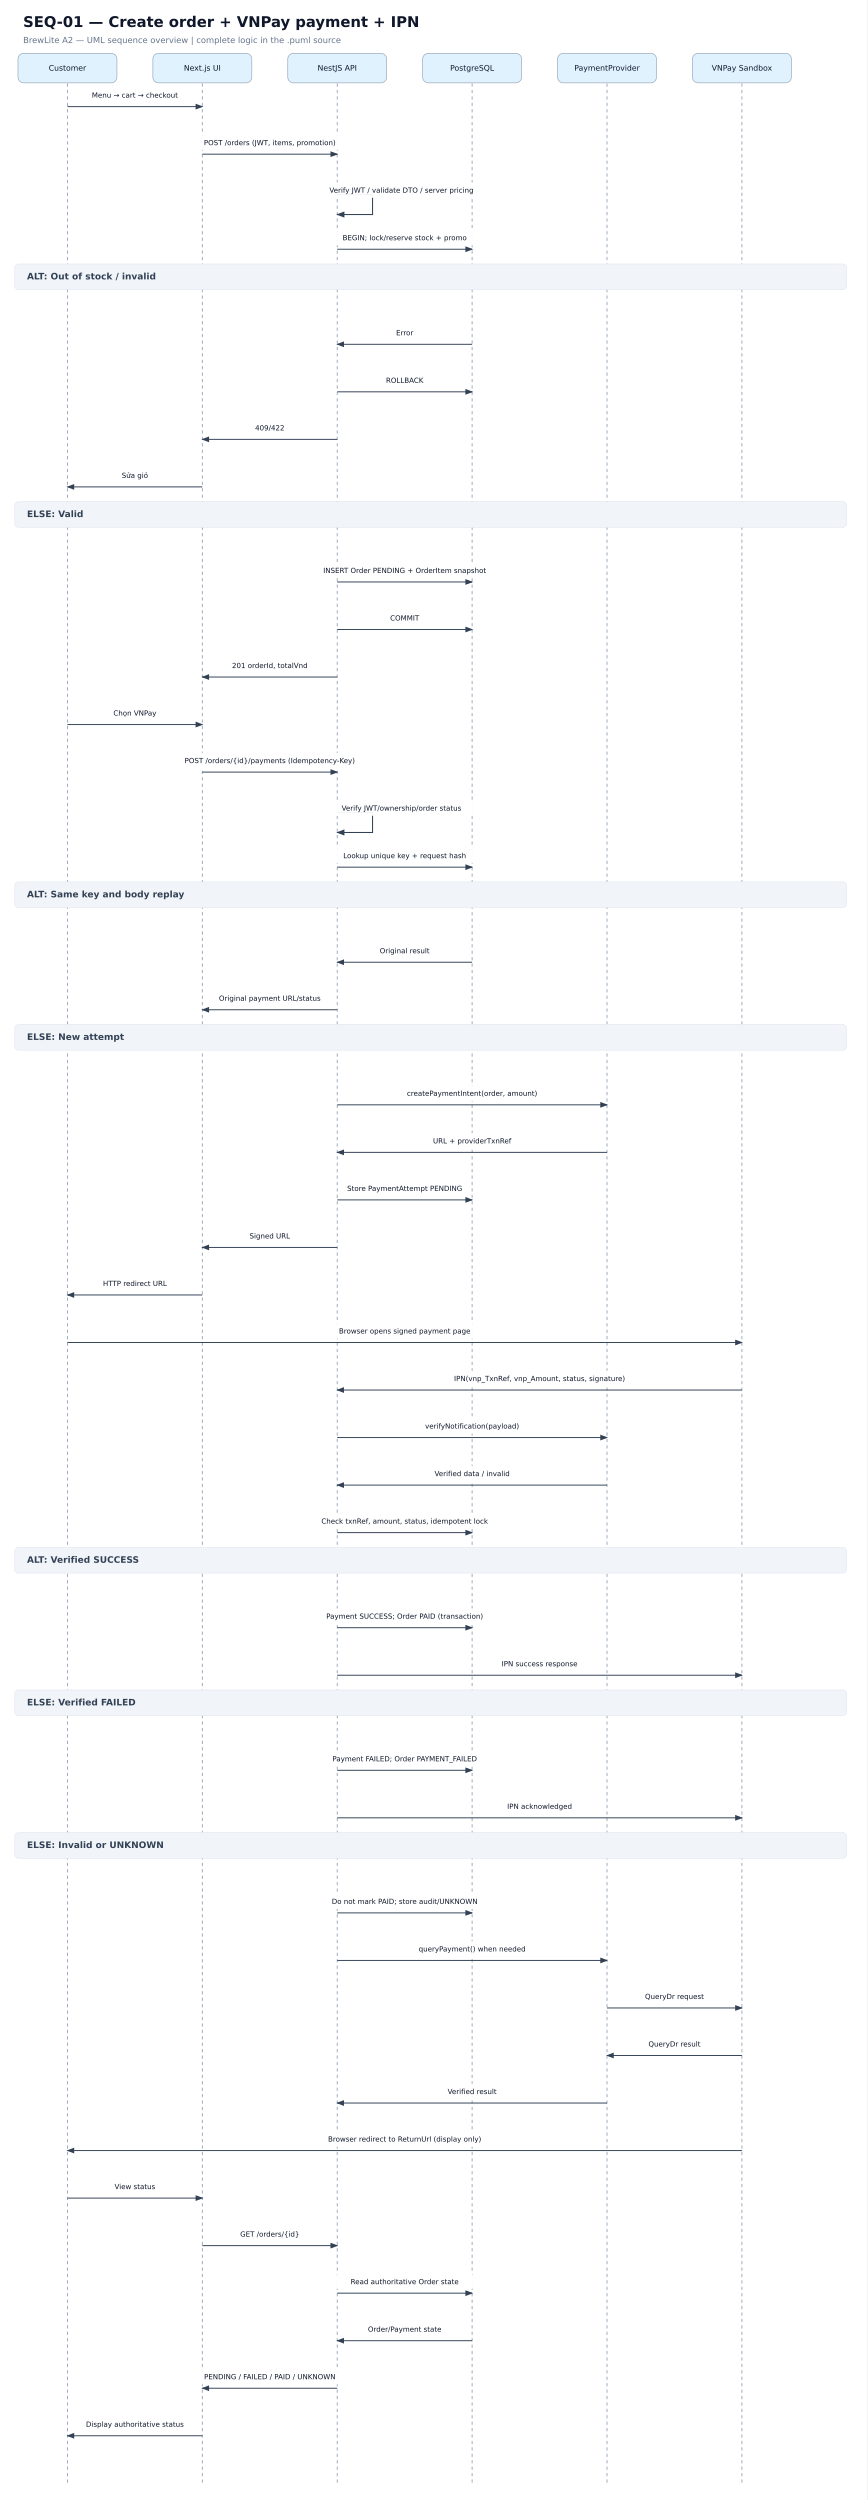
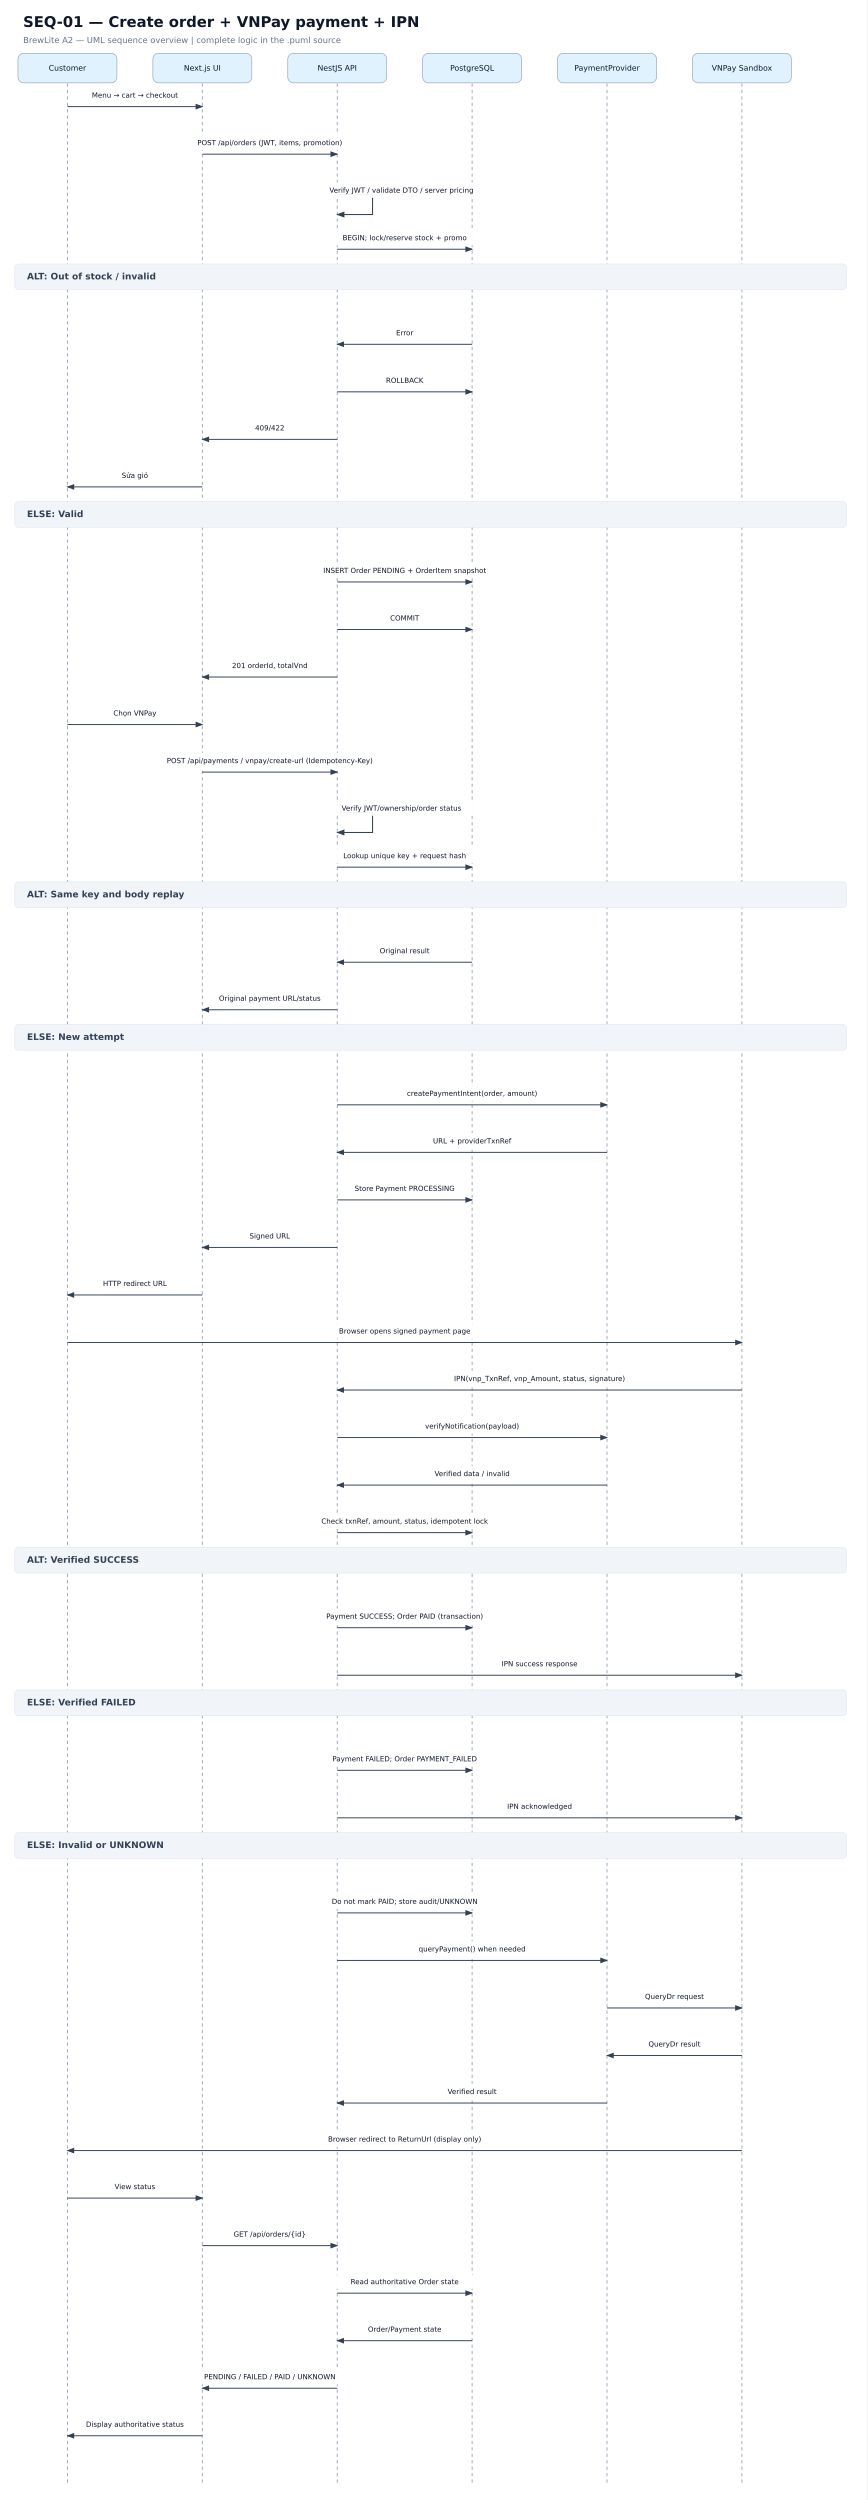
<svg xmlns="http://www.w3.org/2000/svg" width="1350" height="3892" viewBox="0 0 1350 3892">
  <defs>
    <marker id="ar" markerWidth="8" markerHeight="8" refX="7" refY="3" orient="auto">
      <path d="M0,0 L8,3 L0,6 z" fill="#334155" />
    </marker>
  </defs>
  <rect width="100%" height="100%" fill="#fff" />
  <text x="36" y="42" font-size="23" fill="#0f172a" font-family="DejaVu Sans" font-weight="700">SEQ-01 — Create order + VNPay payment + IPN</text>
  <text x="36" y="67" font-family="DejaVu Sans" fill="#64748b" font-size="13">BrewLite A2 — UML sequence overview | complete logic in the .puml source</text>
  <rect x="28" y="83" width="154" height="46" rx="9" fill="#e0f2fe" stroke="#94a3b8" />
  <text x="105" y="110" font-family="DejaVu Sans" font-size="12" text-anchor="middle" fill="#0f172a">Customer</text>
  <path d="M105 130 V3867" stroke="#94a3b8" stroke-width="1.4" stroke-dasharray="5,5" />
  <rect x="238" y="83" width="154" height="46" rx="9" fill="#e0f2fe" stroke="#94a3b8" />
  <text x="315" y="110" font-family="DejaVu Sans" font-size="12" text-anchor="middle" fill="#0f172a">Next.js UI</text>
  <path d="M315 130 V3867" stroke="#94a3b8" stroke-width="1.4" stroke-dasharray="5,5" />
  <rect x="448" y="83" width="154" height="46" rx="9" fill="#e0f2fe" stroke="#94a3b8" />
  <text x="525" y="110" font-family="DejaVu Sans" font-size="12" text-anchor="middle" fill="#0f172a">NestJS API</text>
  <path d="M525 130 V3867" stroke="#94a3b8" stroke-width="1.4" stroke-dasharray="5,5" />
  <rect x="658" y="83" width="154" height="46" rx="9" fill="#e0f2fe" stroke="#94a3b8" />
  <text x="735" y="110" font-family="DejaVu Sans" font-size="12" text-anchor="middle" fill="#0f172a">PostgreSQL</text>
  <path d="M735 130 V3867" stroke="#94a3b8" stroke-width="1.4" stroke-dasharray="5,5" />
  <rect x="868" y="83" width="154" height="46" rx="9" fill="#e0f2fe" stroke="#94a3b8" />
  <text x="945" y="110" font-family="DejaVu Sans" font-size="12" text-anchor="middle" fill="#0f172a">PaymentProvider</text>
  <path d="M945 130 V3867" stroke="#94a3b8" stroke-width="1.4" stroke-dasharray="5,5" />
  <rect x="1078" y="83" width="154" height="46" rx="9" fill="#e0f2fe" stroke="#94a3b8" />
  <text x="1155" y="110" font-family="DejaVu Sans" font-size="12" text-anchor="middle" fill="#0f172a">VNPay Sandbox</text>
  <path d="M1155 130 V3867" stroke="#94a3b8" stroke-width="1.4" stroke-dasharray="5,5" />
  <path d="M105 166 H315" stroke="#334155" stroke-width="1.5" fill="none" marker-end="url(#ar)" />
  <rect x="125.0" y="136" width="170.0" height="24" rx="4" fill="#fff" opacity=".93" />
  <text x="210.0" y="152" font-family="DejaVu Sans" font-size="11" text-anchor="middle" fill="#0f172a">Menu → cart → checkout</text>
  <path d="M315 240 H525" stroke="#334155" stroke-width="1.5" fill="none" marker-end="url(#ar)" />
  <rect x="293.2" y="210" width="253.6" height="24" rx="4" fill="#fff" opacity=".93" />
-   <text x="420.0" y="226" font-family="DejaVu Sans" font-size="11" text-anchor="middle" fill="#0f172a">POST /orders (JWT, items, promotion)</text>
+   <text x="420.0" y="226" font-family="DejaVu Sans" font-size="11" text-anchor="middle" fill="#0f172a">POST /api/orders (JWT, items, promotion)</text>
  <path d="M525 303 H580 V334 H525" stroke="#334155" stroke-width="1.6" fill="none" marker-end="url(#ar)" />
  <rect x="478.4" y="284" width="293.2" height="24" rx="4" fill="#fff" opacity=".93" />
  <text x="625" y="300" font-family="DejaVu Sans" font-size="11" text-anchor="middle" fill="#0f172a">Verify JWT / validate DTO / server pricing</text>
  <path d="M525 388 H735" stroke="#334155" stroke-width="1.5" fill="none" marker-end="url(#ar)" />
  <rect x="513.1" y="358" width="233.8" height="24" rx="4" fill="#fff" opacity=".93" />
  <text x="630.0" y="374" font-family="DejaVu Sans" font-size="11" text-anchor="middle" fill="#0f172a">BEGIN; lock/reserve stock + promo</text>
  <rect x="23" y="411" width="1295" height="40" rx="6" fill="#f1f5f9" stroke="#e2e8f0" />
  <text x="42" y="435" font-size="14" font-family="DejaVu Sans" fill="#334155" font-weight="700">ALT: Out of stock / invalid</text>
  <path d="M735 536 H525" stroke="#334155" stroke-width="1.5" fill="none" marker-end="url(#ar)" />
  <rect x="545.0" y="506" width="170.0" height="24" rx="4" fill="#fff" opacity=".93" />
  <text x="630.0" y="522" font-family="DejaVu Sans" font-size="11" text-anchor="middle" fill="#0f172a">Error</text>
  <path d="M525 610 H735" stroke="#334155" stroke-width="1.5" fill="none" marker-end="url(#ar)" />
  <rect x="545.0" y="580" width="170.0" height="24" rx="4" fill="#fff" opacity=".93" />
  <text x="630.0" y="596" font-family="DejaVu Sans" font-size="11" text-anchor="middle" fill="#0f172a">ROLLBACK</text>
  <path d="M525 684 H315" stroke="#334155" stroke-width="1.5" fill="none" marker-end="url(#ar)" />
  <rect x="335.0" y="654" width="170.0" height="24" rx="4" fill="#fff" opacity=".93" />
  <text x="420.0" y="670" font-family="DejaVu Sans" font-size="11" text-anchor="middle" fill="#0f172a">409/422</text>
  <path d="M315 758 H105" stroke="#334155" stroke-width="1.5" fill="none" marker-end="url(#ar)" />
  <rect x="125.0" y="728" width="170.0" height="24" rx="4" fill="#fff" opacity=".93" />
  <text x="210.0" y="744" font-family="DejaVu Sans" font-size="11" text-anchor="middle" fill="#0f172a">Sửa giỏ</text>
  <rect x="23" y="781" width="1295" height="40" rx="6" fill="#f1f5f9" stroke="#e2e8f0" />
  <text x="42" y="805" font-size="14" font-family="DejaVu Sans" fill="#334155" font-weight="700">ELSE: Valid</text>
  <path d="M525 906 H735" stroke="#334155" stroke-width="1.5" fill="none" marker-end="url(#ar)" />
  <rect x="486.7" y="876" width="286.6" height="24" rx="4" fill="#fff" opacity=".93" />
  <text x="630.0" y="892" font-family="DejaVu Sans" font-size="11" text-anchor="middle" fill="#0f172a">INSERT Order PENDING + OrderItem snapshot</text>
  <path d="M525 980 H735" stroke="#334155" stroke-width="1.5" fill="none" marker-end="url(#ar)" />
  <rect x="545.0" y="950" width="170.0" height="24" rx="4" fill="#fff" opacity=".93" />
  <text x="630.0" y="966" font-family="DejaVu Sans" font-size="11" text-anchor="middle" fill="#0f172a">COMMIT</text>
  <path d="M525 1054 H315" stroke="#334155" stroke-width="1.5" fill="none" marker-end="url(#ar)" />
  <rect x="335.0" y="1024" width="170.0" height="24" rx="4" fill="#fff" opacity=".93" />
  <text x="420.0" y="1040" font-family="DejaVu Sans" font-size="11" text-anchor="middle" fill="#0f172a">201 orderId, totalVnd</text>
  <path d="M105 1128 H315" stroke="#334155" stroke-width="1.5" fill="none" marker-end="url(#ar)" />
  <rect x="125.0" y="1098" width="170.0" height="24" rx="4" fill="#fff" opacity=".93" />
  <text x="210.0" y="1114" font-family="DejaVu Sans" font-size="11" text-anchor="middle" fill="#0f172a">Chọn VNPay</text>
  <path d="M315 1202 H525" stroke="#334155" stroke-width="1.5" fill="none" marker-end="url(#ar)" />
  <rect x="266.8" y="1172" width="306.4" height="24" rx="4" fill="#fff" opacity=".93" />
-   <text x="420.0" y="1188" font-family="DejaVu Sans" font-size="11" text-anchor="middle" fill="#0f172a">POST /orders/{id}/payments (Idempotency-Key)</text>
+   <text x="420.0" y="1188" font-family="DejaVu Sans" font-size="11" text-anchor="middle" fill="#0f172a">POST /api/payments / vnpay/create-url (Idempotency-Key)</text>
  <path d="M525 1265 H580 V1296 H525" stroke="#334155" stroke-width="1.6" fill="none" marker-end="url(#ar)" />
  <rect x="508.1" y="1246" width="233.8" height="24" rx="4" fill="#fff" opacity=".93" />
  <text x="625" y="1262" font-family="DejaVu Sans" font-size="11" text-anchor="middle" fill="#0f172a">Verify JWT/ownership/order status</text>
  <path d="M525 1350 H735" stroke="#334155" stroke-width="1.5" fill="none" marker-end="url(#ar)" />
  <rect x="516.4" y="1320" width="227.2" height="24" rx="4" fill="#fff" opacity=".93" />
  <text x="630.0" y="1336" font-family="DejaVu Sans" font-size="11" text-anchor="middle" fill="#0f172a">Lookup unique key + request hash</text>
  <rect x="23" y="1373" width="1295" height="40" rx="6" fill="#f1f5f9" stroke="#e2e8f0" />
  <text x="42" y="1397" font-size="14" font-family="DejaVu Sans" fill="#334155" font-weight="700">ALT: Same key and body replay</text>
  <path d="M735 1498 H525" stroke="#334155" stroke-width="1.5" fill="none" marker-end="url(#ar)" />
  <rect x="545.0" y="1468" width="170.0" height="24" rx="4" fill="#fff" opacity=".93" />
  <text x="630.0" y="1484" font-family="DejaVu Sans" font-size="11" text-anchor="middle" fill="#0f172a">Original result</text>
  <path d="M525 1572 H315" stroke="#334155" stroke-width="1.5" fill="none" marker-end="url(#ar)" />
  <rect x="322.9" y="1542" width="194.2" height="24" rx="4" fill="#fff" opacity=".93" />
  <text x="420.0" y="1558" font-family="DejaVu Sans" font-size="11" text-anchor="middle" fill="#0f172a">Original payment URL/status</text>
  <rect x="23" y="1595" width="1295" height="40" rx="6" fill="#f1f5f9" stroke="#e2e8f0" />
  <text x="42" y="1619" font-size="14" font-family="DejaVu Sans" fill="#334155" font-weight="700">ELSE: New attempt</text>
  <path d="M525 1720 H945" stroke="#334155" stroke-width="1.5" fill="none" marker-end="url(#ar)" />
  <rect x="614.8" y="1690" width="240.4" height="24" rx="4" fill="#fff" opacity=".93" />
  <text x="735.0" y="1706" font-family="DejaVu Sans" font-size="11" text-anchor="middle" fill="#0f172a">createPaymentIntent(order, amount)</text>
  <path d="M945 1794 H525" stroke="#334155" stroke-width="1.5" fill="none" marker-end="url(#ar)" />
  <rect x="650.0" y="1764" width="170.0" height="24" rx="4" fill="#fff" opacity=".93" />
  <text x="735.0" y="1780" font-family="DejaVu Sans" font-size="11" text-anchor="middle" fill="#0f172a">URL + providerTxnRef</text>
  <path d="M525 1868 H735" stroke="#334155" stroke-width="1.5" fill="none" marker-end="url(#ar)" />
  <rect x="529.6" y="1838" width="200.8" height="24" rx="4" fill="#fff" opacity=".93" />
-   <text x="630.0" y="1854" font-family="DejaVu Sans" font-size="11" text-anchor="middle" fill="#0f172a">Store PaymentAttempt PENDING</text>
+   <text x="630.0" y="1854" font-family="DejaVu Sans" font-size="11" text-anchor="middle" fill="#0f172a">Store Payment PROCESSING</text>
  <path d="M525 1942 H315" stroke="#334155" stroke-width="1.5" fill="none" marker-end="url(#ar)" />
  <rect x="335.0" y="1912" width="170.0" height="24" rx="4" fill="#fff" opacity=".93" />
  <text x="420.0" y="1928" font-family="DejaVu Sans" font-size="11" text-anchor="middle" fill="#0f172a">Signed URL</text>
  <path d="M315 2016 H105" stroke="#334155" stroke-width="1.5" fill="none" marker-end="url(#ar)" />
  <rect x="125.0" y="1986" width="170.0" height="24" rx="4" fill="#fff" opacity=".93" />
  <text x="210.0" y="2002" font-family="DejaVu Sans" font-size="11" text-anchor="middle" fill="#0f172a">HTTP redirect URL</text>
  <path d="M105 2090 H1155" stroke="#334155" stroke-width="1.5" fill="none" marker-end="url(#ar)" />
  <rect x="513.1" y="2060" width="233.8" height="24" rx="4" fill="#fff" opacity=".93" />
  <text x="630.0" y="2076" font-family="DejaVu Sans" font-size="11" text-anchor="middle" fill="#0f172a">Browser opens signed payment page</text>
  <path d="M1155 2164 H525" stroke="#334155" stroke-width="1.5" fill="none" marker-end="url(#ar)" />
  <rect x="680.2" y="2134" width="319.6" height="24" rx="4" fill="#fff" opacity=".93" />
  <text x="840.0" y="2150" font-family="DejaVu Sans" font-size="11" text-anchor="middle" fill="#0f172a">IPN(vnp_TxnRef, vnp_Amount, status, signature)</text>
  <path d="M525 2238 H945" stroke="#334155" stroke-width="1.5" fill="none" marker-end="url(#ar)" />
  <rect x="637.9" y="2208" width="194.2" height="24" rx="4" fill="#fff" opacity=".93" />
  <text x="735.0" y="2224" font-family="DejaVu Sans" font-size="11" text-anchor="middle" fill="#0f172a">verifyNotification(payload)</text>
  <path d="M945 2312 H525" stroke="#334155" stroke-width="1.5" fill="none" marker-end="url(#ar)" />
  <rect x="650.0" y="2282" width="170.0" height="24" rx="4" fill="#fff" opacity=".93" />
  <text x="735.0" y="2298" font-family="DejaVu Sans" font-size="11" text-anchor="middle" fill="#0f172a">Verified data / invalid</text>
  <path d="M525 2386 H735" stroke="#334155" stroke-width="1.5" fill="none" marker-end="url(#ar)" />
  <rect x="473.5" y="2356" width="313.0" height="24" rx="4" fill="#fff" opacity=".93" />
  <text x="630.0" y="2372" font-family="DejaVu Sans" font-size="11" text-anchor="middle" fill="#0f172a">Check txnRef, amount, status, idempotent lock</text>
  <rect x="23" y="2409" width="1295" height="40" rx="6" fill="#f1f5f9" stroke="#e2e8f0" />
  <text x="42" y="2433" font-size="14" font-family="DejaVu Sans" fill="#334155" font-weight="700">ALT: Verified SUCCESS</text>
  <path d="M525 2534 H735" stroke="#334155" stroke-width="1.5" fill="none" marker-end="url(#ar)" />
  <rect x="486.7" y="2504" width="286.6" height="24" rx="4" fill="#fff" opacity=".93" />
  <text x="630.0" y="2520" font-family="DejaVu Sans" font-size="11" text-anchor="middle" fill="#0f172a">Payment SUCCESS; Order PAID (transaction)</text>
  <path d="M525 2608 H1155" stroke="#334155" stroke-width="1.5" fill="none" marker-end="url(#ar)" />
  <rect x="755.0" y="2578" width="170.0" height="24" rx="4" fill="#fff" opacity=".93" />
  <text x="840.0" y="2594" font-family="DejaVu Sans" font-size="11" text-anchor="middle" fill="#0f172a">IPN success response</text>
  <rect x="23" y="2631" width="1295" height="40" rx="6" fill="#f1f5f9" stroke="#e2e8f0" />
  <text x="42" y="2655" font-size="14" font-family="DejaVu Sans" fill="#334155" font-weight="700">ELSE: Verified FAILED</text>
  <path d="M525 2756 H735" stroke="#334155" stroke-width="1.5" fill="none" marker-end="url(#ar)" />
  <rect x="503.2" y="2726" width="253.6" height="24" rx="4" fill="#fff" opacity=".93" />
  <text x="630.0" y="2742" font-family="DejaVu Sans" font-size="11" text-anchor="middle" fill="#0f172a">Payment FAILED; Order PAYMENT_FAILED</text>
  <path d="M525 2830 H1155" stroke="#334155" stroke-width="1.5" fill="none" marker-end="url(#ar)" />
  <rect x="755.0" y="2800" width="170.0" height="24" rx="4" fill="#fff" opacity=".93" />
  <text x="840.0" y="2816" font-family="DejaVu Sans" font-size="11" text-anchor="middle" fill="#0f172a">IPN acknowledged</text>
  <rect x="23" y="2853" width="1295" height="40" rx="6" fill="#f1f5f9" stroke="#e2e8f0" />
  <text x="42" y="2877" font-size="14" font-family="DejaVu Sans" fill="#334155" font-weight="700">ELSE: Invalid or UNKNOWN</text>
  <path d="M525 2978 H735" stroke="#334155" stroke-width="1.5" fill="none" marker-end="url(#ar)" />
  <rect x="499.9" y="2948" width="260.2" height="24" rx="4" fill="#fff" opacity=".93" />
  <text x="630.0" y="2964" font-family="DejaVu Sans" font-size="11" text-anchor="middle" fill="#0f172a">Do not mark PAID; store audit/UNKNOWN</text>
  <path d="M525 3052 H945" stroke="#334155" stroke-width="1.5" fill="none" marker-end="url(#ar)" />
  <rect x="641.2" y="3022" width="187.6" height="24" rx="4" fill="#fff" opacity=".93" />
  <text x="735.0" y="3038" font-family="DejaVu Sans" font-size="11" text-anchor="middle" fill="#0f172a">queryPayment() when needed</text>
  <path d="M945 3126 H1155" stroke="#334155" stroke-width="1.5" fill="none" marker-end="url(#ar)" />
  <rect x="965.0" y="3096" width="170.0" height="24" rx="4" fill="#fff" opacity=".93" />
  <text x="1050.0" y="3112" font-family="DejaVu Sans" font-size="11" text-anchor="middle" fill="#0f172a">QueryDr request</text>
  <path d="M1155 3200 H945" stroke="#334155" stroke-width="1.5" fill="none" marker-end="url(#ar)" />
  <rect x="965.0" y="3170" width="170.0" height="24" rx="4" fill="#fff" opacity=".93" />
  <text x="1050.0" y="3186" font-family="DejaVu Sans" font-size="11" text-anchor="middle" fill="#0f172a">QueryDr result</text>
  <path d="M945 3274 H525" stroke="#334155" stroke-width="1.5" fill="none" marker-end="url(#ar)" />
  <rect x="650.0" y="3244" width="170.0" height="24" rx="4" fill="#fff" opacity=".93" />
  <text x="735.0" y="3260" font-family="DejaVu Sans" font-size="11" text-anchor="middle" fill="#0f172a">Verified result</text>
  <path d="M1155 3348 H105" stroke="#334155" stroke-width="1.5" fill="none" marker-end="url(#ar)" />
  <rect x="476.8" y="3318" width="306.4" height="24" rx="4" fill="#fff" opacity=".93" />
  <text x="630.0" y="3334" font-family="DejaVu Sans" font-size="11" text-anchor="middle" fill="#0f172a">Browser redirect to ReturnUrl (display only)</text>
  <path d="M105 3422 H315" stroke="#334155" stroke-width="1.5" fill="none" marker-end="url(#ar)" />
  <rect x="125.0" y="3392" width="170.0" height="24" rx="4" fill="#fff" opacity=".93" />
  <text x="210.0" y="3408" font-family="DejaVu Sans" font-size="11" text-anchor="middle" fill="#0f172a">View status</text>
  <path d="M315 3496 H525" stroke="#334155" stroke-width="1.5" fill="none" marker-end="url(#ar)" />
  <rect x="335.0" y="3466" width="170.0" height="24" rx="4" fill="#fff" opacity=".93" />
-   <text x="420.0" y="3482" font-family="DejaVu Sans" font-size="11" text-anchor="middle" fill="#0f172a">GET /orders/{id}</text>
+   <text x="420.0" y="3482" font-family="DejaVu Sans" font-size="11" text-anchor="middle" fill="#0f172a">GET /api/orders/{id}</text>
  <path d="M525 3570 H735" stroke="#334155" stroke-width="1.5" fill="none" marker-end="url(#ar)" />
  <rect x="523.0" y="3540" width="214.0" height="24" rx="4" fill="#fff" opacity=".93" />
  <text x="630.0" y="3556" font-family="DejaVu Sans" font-size="11" text-anchor="middle" fill="#0f172a">Read authoritative Order state</text>
  <path d="M735 3644 H525" stroke="#334155" stroke-width="1.5" fill="none" marker-end="url(#ar)" />
  <rect x="545.0" y="3614" width="170.0" height="24" rx="4" fill="#fff" opacity=".93" />
  <text x="630.0" y="3630" font-family="DejaVu Sans" font-size="11" text-anchor="middle" fill="#0f172a">Order/Payment state</text>
  <path d="M525 3718 H315" stroke="#334155" stroke-width="1.5" fill="none" marker-end="url(#ar)" />
  <rect x="303.1" y="3688" width="233.8" height="24" rx="4" fill="#fff" opacity=".93" />
  <text x="420.0" y="3704" font-family="DejaVu Sans" font-size="11" text-anchor="middle" fill="#0f172a">PENDING / FAILED / PAID / UNKNOWN</text>
  <path d="M315 3792 H105" stroke="#334155" stroke-width="1.5" fill="none" marker-end="url(#ar)" />
  <rect x="109.6" y="3762" width="200.8" height="24" rx="4" fill="#fff" opacity=".93" />
  <text x="210.0" y="3778" font-family="DejaVu Sans" font-size="11" text-anchor="middle" fill="#0f172a">Display authoritative status</text>
</svg>
